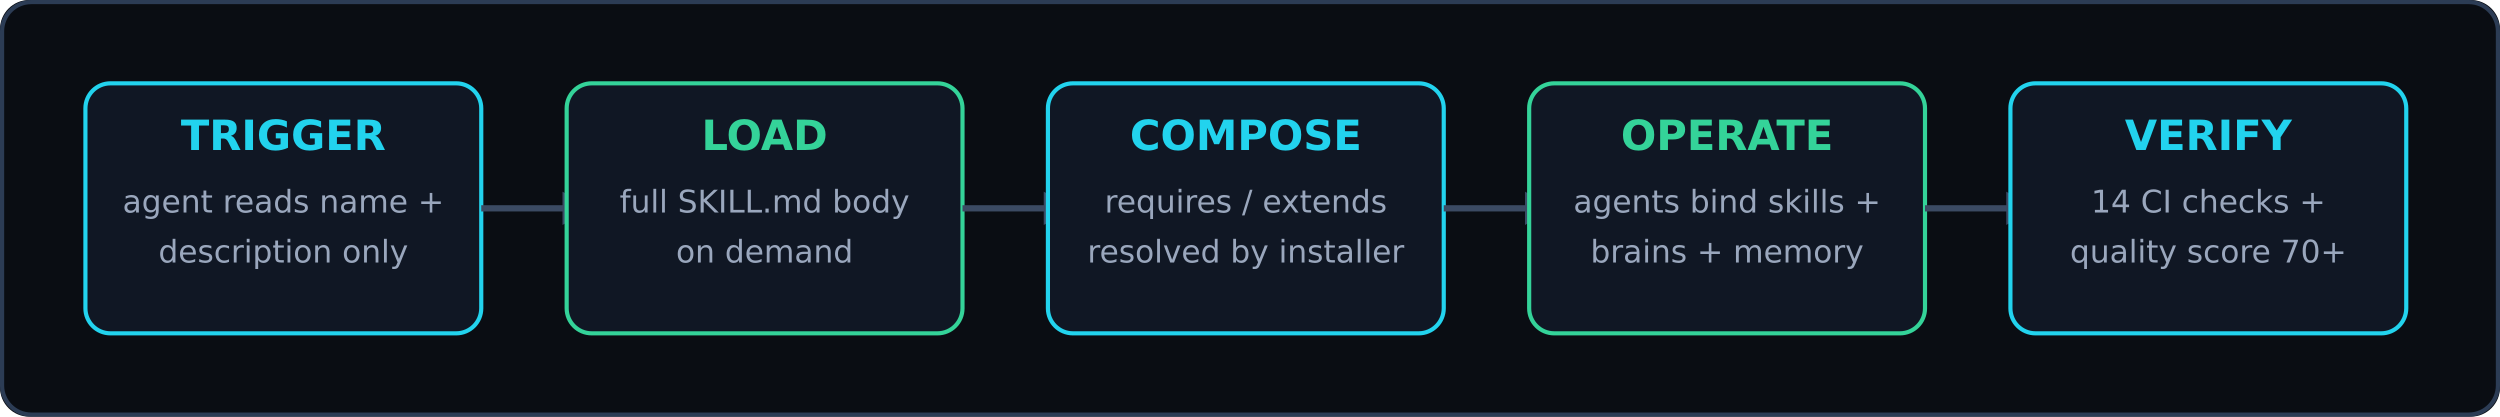
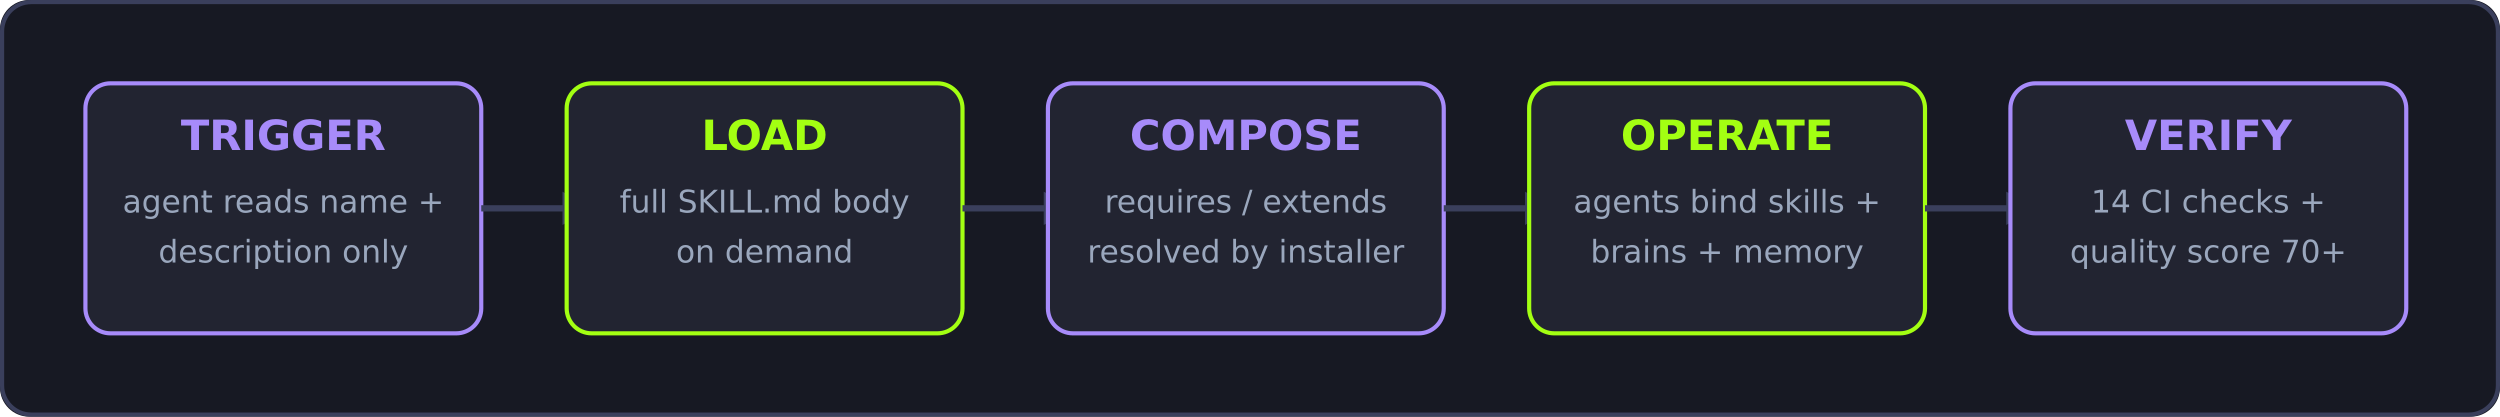
<svg xmlns="http://www.w3.org/2000/svg" width="1200" height="200" viewBox="0 0 1200 200">
-   <rect width="1200" height="200" rx="14" fill="#0a0d13" />
-   <rect x="1" y="1" width="1198" height="198" rx="14" fill="none" stroke="#2c3c55" stroke-width="2" />
-   <rect x="41" y="40" width="190" height="120" rx="12" fill="#101724" stroke="#22d3ee" stroke-width="2" />
-   <text x="136" y="72" text-anchor="middle" font-family="DejaVu Sans, Arial, sans-serif" font-size="20" font-weight="bold" fill="#22d3ee">TRIGGER</text>
+   <rect width="1200" height="200" rx="14" fill="#171923" />
+   <rect x="1" y="1" width="1198" height="198" rx="14" fill="none" stroke="#3A3F5C" stroke-width="2" />
+   <rect x="41" y="40" width="190" height="120" rx="12" fill="#222431" stroke="#A78BFA" stroke-width="2" />
+   <text x="136" y="72" text-anchor="middle" font-family="DejaVu Sans, Arial, sans-serif" font-size="20" font-weight="bold" fill="#A78BFA">TRIGGER</text>
  <text x="136" y="102" text-anchor="middle" font-family="DejaVu Sans, Arial, sans-serif" font-size="15" fill="#9aa7bd">agent reads name +</text>
  <text x="136" y="126" text-anchor="middle" font-family="DejaVu Sans, Arial, sans-serif" font-size="15" fill="#9aa7bd">description only</text>
-   <line x1="231" y1="100" x2="272" y2="100" stroke="#3b4a63" stroke-width="3" />
-   <polygon points="270,92 270,108 284,100" fill="#3b4a63" />
-   <rect x="272" y="40" width="190" height="120" rx="12" fill="#101724" stroke="#34d399" stroke-width="2" />
-   <text x="367" y="72" text-anchor="middle" font-family="DejaVu Sans, Arial, sans-serif" font-size="20" font-weight="bold" fill="#34d399">LOAD</text>
+   <line x1="231" y1="100" x2="272" y2="100" stroke="#3A3F5C" stroke-width="3" />
+   <polygon points="270,92 270,108 284,100" fill="#3A3F5C" />
+   <rect x="272" y="40" width="190" height="120" rx="12" fill="#222431" stroke="#A3FF12" stroke-width="2" />
+   <text x="367" y="72" text-anchor="middle" font-family="DejaVu Sans, Arial, sans-serif" font-size="20" font-weight="bold" fill="#A3FF12">LOAD</text>
  <text x="367" y="102" text-anchor="middle" font-family="DejaVu Sans, Arial, sans-serif" font-size="15" fill="#9aa7bd">full SKILL.md body</text>
  <text x="367" y="126" text-anchor="middle" font-family="DejaVu Sans, Arial, sans-serif" font-size="15" fill="#9aa7bd">on demand</text>
-   <line x1="462" y1="100" x2="503" y2="100" stroke="#3b4a63" stroke-width="3" />
-   <polygon points="501,92 501,108 515,100" fill="#3b4a63" />
-   <rect x="503" y="40" width="190" height="120" rx="12" fill="#101724" stroke="#22d3ee" stroke-width="2" />
-   <text x="598" y="72" text-anchor="middle" font-family="DejaVu Sans, Arial, sans-serif" font-size="20" font-weight="bold" fill="#22d3ee">COMPOSE</text>
+   <line x1="462" y1="100" x2="503" y2="100" stroke="#3A3F5C" stroke-width="3" />
+   <polygon points="501,92 501,108 515,100" fill="#3A3F5C" />
+   <rect x="503" y="40" width="190" height="120" rx="12" fill="#222431" stroke="#A78BFA" stroke-width="2" />
+   <text x="598" y="72" text-anchor="middle" font-family="DejaVu Sans, Arial, sans-serif" font-size="20" font-weight="bold" fill="#A78BFA">COMPOSE</text>
  <text x="598" y="102" text-anchor="middle" font-family="DejaVu Sans, Arial, sans-serif" font-size="15" fill="#9aa7bd">requires / extends</text>
  <text x="598" y="126" text-anchor="middle" font-family="DejaVu Sans, Arial, sans-serif" font-size="15" fill="#9aa7bd">resolved by installer</text>
-   <line x1="693" y1="100" x2="734" y2="100" stroke="#3b4a63" stroke-width="3" />
-   <polygon points="732,92 732,108 746,100" fill="#3b4a63" />
-   <rect x="734" y="40" width="190" height="120" rx="12" fill="#101724" stroke="#34d399" stroke-width="2" />
-   <text x="829" y="72" text-anchor="middle" font-family="DejaVu Sans, Arial, sans-serif" font-size="20" font-weight="bold" fill="#34d399">OPERATE</text>
+   <line x1="693" y1="100" x2="734" y2="100" stroke="#3A3F5C" stroke-width="3" />
+   <polygon points="732,92 732,108 746,100" fill="#3A3F5C" />
+   <rect x="734" y="40" width="190" height="120" rx="12" fill="#222431" stroke="#A3FF12" stroke-width="2" />
+   <text x="829" y="72" text-anchor="middle" font-family="DejaVu Sans, Arial, sans-serif" font-size="20" font-weight="bold" fill="#A3FF12">OPERATE</text>
  <text x="829" y="102" text-anchor="middle" font-family="DejaVu Sans, Arial, sans-serif" font-size="15" fill="#9aa7bd">agents bind skills +</text>
  <text x="829" y="126" text-anchor="middle" font-family="DejaVu Sans, Arial, sans-serif" font-size="15" fill="#9aa7bd">brains + memory</text>
-   <line x1="924" y1="100" x2="965" y2="100" stroke="#3b4a63" stroke-width="3" />
-   <polygon points="963,92 963,108 977,100" fill="#3b4a63" />
-   <rect x="965" y="40" width="190" height="120" rx="12" fill="#101724" stroke="#22d3ee" stroke-width="2" />
-   <text x="1060" y="72" text-anchor="middle" font-family="DejaVu Sans, Arial, sans-serif" font-size="20" font-weight="bold" fill="#22d3ee">VERIFY</text>
+   <line x1="924" y1="100" x2="965" y2="100" stroke="#3A3F5C" stroke-width="3" />
+   <polygon points="963,92 963,108 977,100" fill="#3A3F5C" />
+   <rect x="965" y="40" width="190" height="120" rx="12" fill="#222431" stroke="#A78BFA" stroke-width="2" />
+   <text x="1060" y="72" text-anchor="middle" font-family="DejaVu Sans, Arial, sans-serif" font-size="20" font-weight="bold" fill="#A78BFA">VERIFY</text>
  <text x="1060" y="102" text-anchor="middle" font-family="DejaVu Sans, Arial, sans-serif" font-size="15" fill="#9aa7bd">14 CI checks +</text>
  <text x="1060" y="126" text-anchor="middle" font-family="DejaVu Sans, Arial, sans-serif" font-size="15" fill="#9aa7bd">quality score 70+</text>
</svg>
